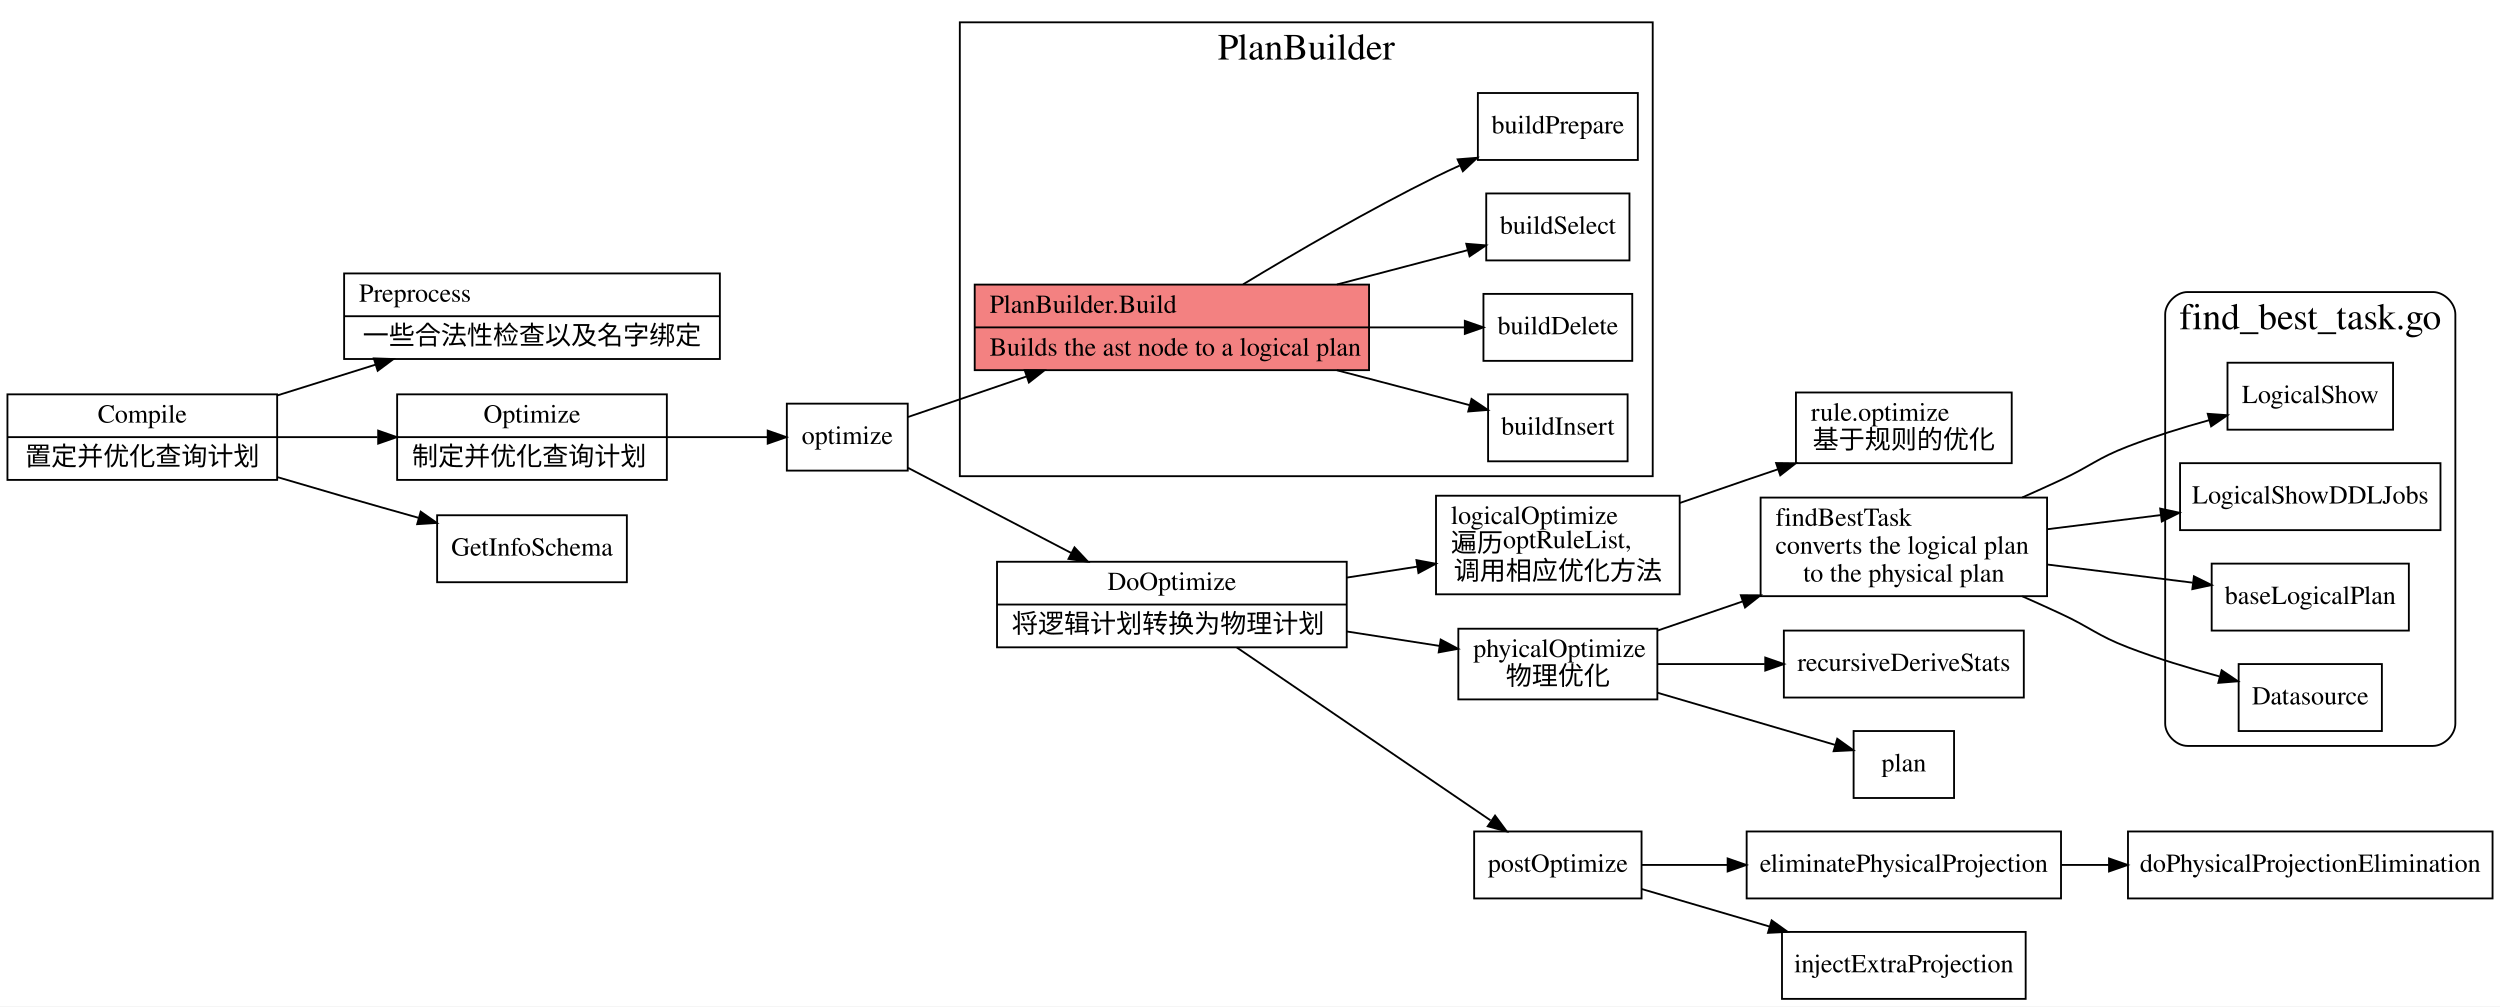
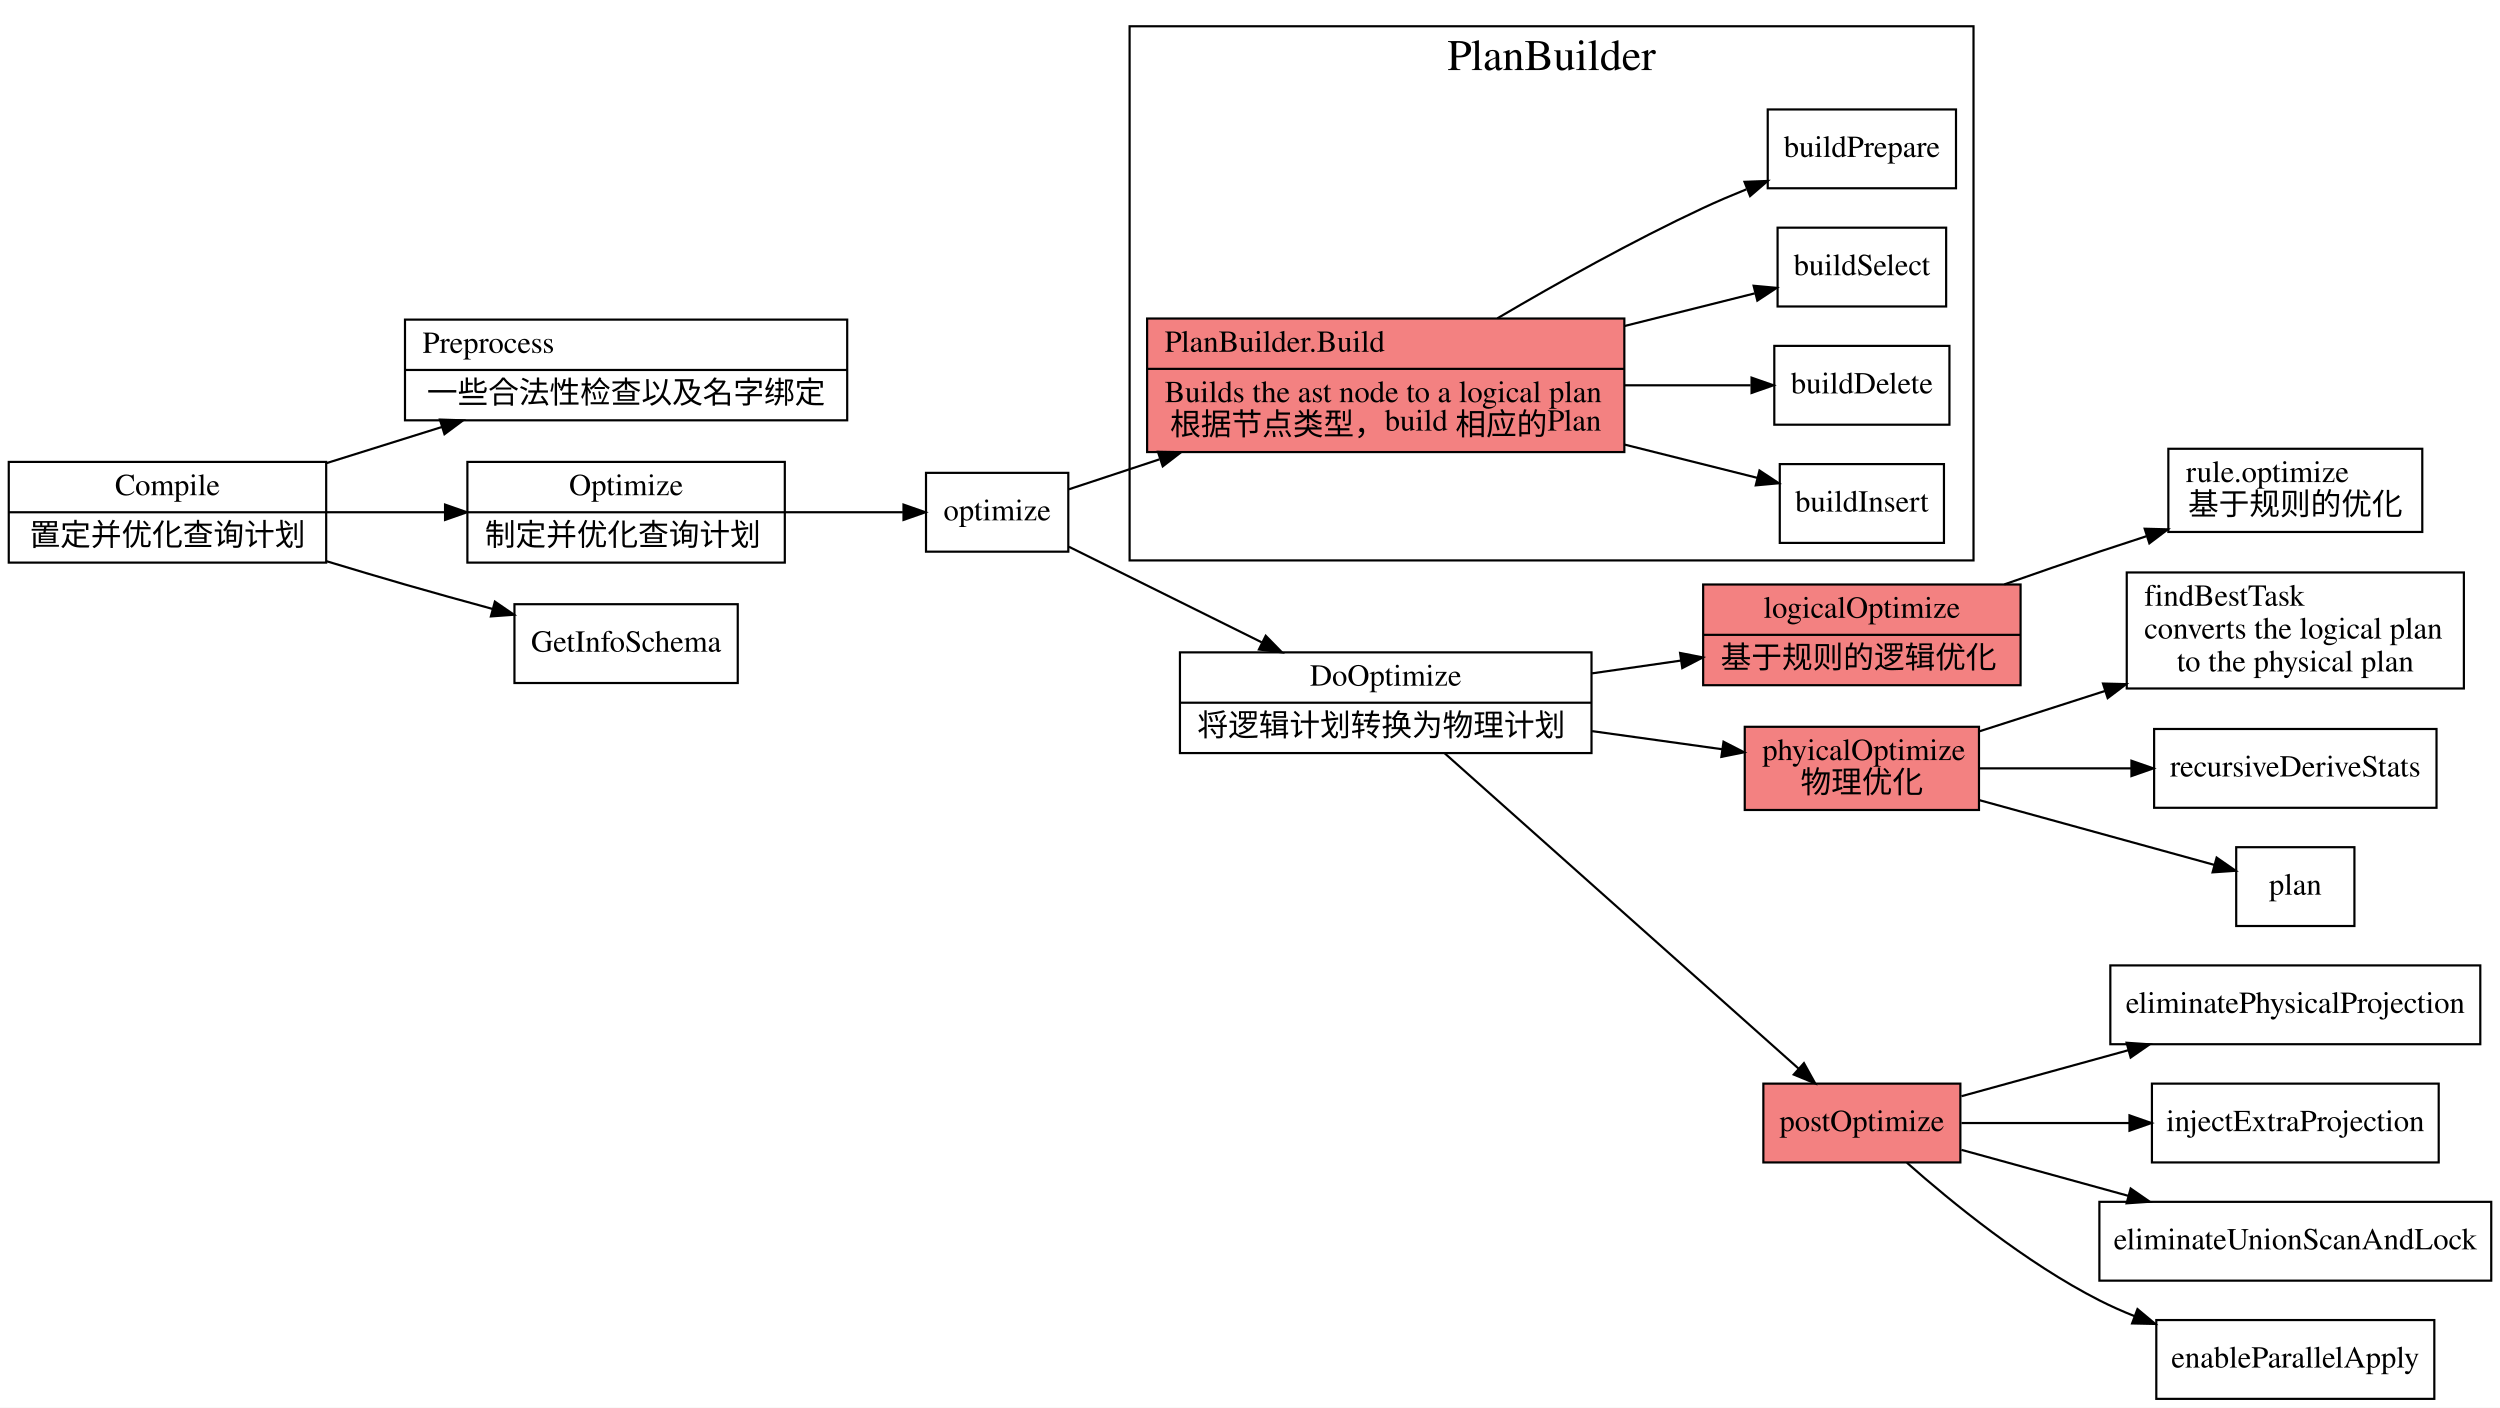
- <svg xmlns="http://www.w3.org/2000/svg" width="1344pt" height="541pt" viewBox="0.00 0.00 1344.00 541.00">
-   <g id="graph0" class="graph" transform="scale(1 1) rotate(0) translate(4 537)">
-     <polygon fill="white" stroke="transparent" points="-4,4 -4,-537 1340,-537 1340,4 -4,4" />
+ <svg xmlns="http://www.w3.org/2000/svg" width="1142pt" height="643pt" viewBox="0.00 0.00 1142.00 643.00">
+   <g id="graph0" class="graph" transform="scale(1 1) rotate(0) translate(4 639)">
+     <polygon fill="white" stroke="transparent" points="-4,4 -4,-639 1138,-639 1138,4 -4,4" />
    <g id="clust3" class="cluster">
-       <polygon fill="none" stroke="black" points="512,-281 512,-525 884.5,-525 884.5,-281 512,-281" />
-       <text text-anchor="middle" x="698.25" y="-505" font-family="Times,serif" font-size="20.00">PlanBuilder</text>
-     </g>
-     <g id="clust8" class="cluster">
-       <path fill="none" stroke="black" d="M1172,-136C1172,-136 1304,-136 1304,-136 1310,-136 1316,-142 1316,-148 1316,-148 1316,-368 1316,-368 1316,-374 1310,-380 1304,-380 1304,-380 1172,-380 1172,-380 1166,-380 1160,-374 1160,-368 1160,-368 1160,-148 1160,-148 1160,-142 1166,-136 1172,-136" />
-       <text text-anchor="middle" x="1238" y="-360" font-family="Times,serif" font-size="20.00">find_best_task.go</text>
+       <polygon fill="none" stroke="black" points="512,-383 512,-627 897.5,-627 897.5,-383 512,-383" />
+       <text text-anchor="middle" x="704.75" y="-607" font-family="Times,serif" font-size="20.00">PlanBuilder</text>
    </g>
    <g id="node1" class="node">
-       <polygon fill="none" stroke="black" points="0,-279 0,-325 145,-325 145,-279 0,-279" />
-       <text text-anchor="middle" x="72.5" y="-309.8" font-family="Times,serif" font-size="14.00">Compile</text>
-       <polyline fill="none" stroke="black" points="0,-302 145,-302 " />
-       <text text-anchor="middle" x="72.5" y="-286.8" font-family="Times,serif" font-size="14.00">置定并优化查询计划</text>
+       <polygon fill="none" stroke="black" points="0,-382 0,-428 145,-428 145,-382 0,-382" />
+       <text text-anchor="middle" x="72.5" y="-412.8" font-family="Times,serif" font-size="14.00">Compile</text>
+       <polyline fill="none" stroke="black" points="0,-405 145,-405 " />
+       <text text-anchor="middle" x="72.5" y="-389.8" font-family="Times,serif" font-size="14.00">置定并优化查询计划</text>
    </g>
    <g id="node2" class="node">
-       <polygon fill="none" stroke="black" points="181,-344 181,-390 383,-390 383,-344 181,-344" />
-       <text text-anchor="start" x="189" y="-374.8" font-family="Times,serif" font-size="14.00">Preprocess</text>
-       <polyline fill="none" stroke="black" points="181,-367 383,-367 " />
-       <text text-anchor="middle" x="282" y="-351.8" font-family="Times,serif" font-size="14.00">一些合法性检查以及名字绑定</text>
+       <polygon fill="none" stroke="black" points="181,-447 181,-493 383,-493 383,-447 181,-447" />
+       <text text-anchor="start" x="189" y="-477.8" font-family="Times,serif" font-size="14.00">Preprocess</text>
+       <polyline fill="none" stroke="black" points="181,-470 383,-470 " />
+       <text text-anchor="middle" x="282" y="-454.8" font-family="Times,serif" font-size="14.00">一些合法性检查以及名字绑定</text>
    </g>
    <g id="edge1" class="edge">
-       <path fill="none" stroke="black" d="M145.2,-324.46C162.2,-329.79 180.47,-335.51 197.93,-340.98" />
-       <polygon fill="black" stroke="black" points="196.95,-344.34 207.54,-343.99 199.04,-337.66 196.95,-344.34" />
+       <path fill="none" stroke="black" d="M145.2,-427.46C162.2,-432.79 180.47,-438.51 197.93,-443.98" />
+       <polygon fill="black" stroke="black" points="196.95,-447.34 207.54,-446.99 199.04,-440.66 196.95,-447.34" />
    </g>
    <g id="node3" class="node">
-       <polygon fill="none" stroke="black" points="209.5,-279 209.5,-325 354.5,-325 354.5,-279 209.5,-279" />
-       <text text-anchor="middle" x="282" y="-309.8" font-family="Times,serif" font-size="14.00">Optimize</text>
-       <polyline fill="none" stroke="black" points="209.5,-302 354.5,-302 " />
-       <text text-anchor="start" x="217.5" y="-286.8" font-family="Times,serif" font-size="14.00">制定并优化查询计划</text>
+       <polygon fill="none" stroke="black" points="209.5,-382 209.5,-428 354.5,-428 354.5,-382 209.5,-382" />
+       <text text-anchor="middle" x="282" y="-412.8" font-family="Times,serif" font-size="14.00">Optimize</text>
+       <polyline fill="none" stroke="black" points="209.5,-405 354.5,-405 " />
+       <text text-anchor="start" x="217.5" y="-389.8" font-family="Times,serif" font-size="14.00">制定并优化查询计划</text>
    </g>
    <g id="edge2" class="edge">
-       <path fill="none" stroke="black" d="M145.2,-302C162.53,-302 181.19,-302 198.96,-302" />
-       <polygon fill="black" stroke="black" points="199.3,-305.5 209.3,-302 199.3,-298.5 199.3,-305.5" />
+       <path fill="none" stroke="black" d="M145.2,-405C162.53,-405 181.19,-405 198.96,-405" />
+       <polygon fill="black" stroke="black" points="199.3,-408.5 209.3,-405 199.3,-401.5 199.3,-408.5" />
    </g>
    <g id="node4" class="node">
-       <polygon fill="none" stroke="black" points="333,-260 231,-260 231,-224 333,-224 333,-260" />
-       <text text-anchor="middle" x="282" y="-238.3" font-family="Times,serif" font-size="14.00">GetInfoSchema</text>
+       <polygon fill="none" stroke="black" points="333,-363 231,-363 231,-327 333,-327 333,-363" />
+       <text text-anchor="middle" x="282" y="-341.3" font-family="Times,serif" font-size="14.00">GetInfoSchema</text>
    </g>
    <g id="edge3" class="edge">
-       <path fill="none" stroke="black" d="M145.15,-280.49C157.12,-276.95 169.4,-273.35 181,-270 193.91,-266.27 207.77,-262.34 220.94,-258.64" />
-       <polygon fill="black" stroke="black" points="222.17,-261.94 230.85,-255.87 220.28,-255.2 222.17,-261.94" />
+       <path fill="none" stroke="black" d="M145.1,-382.65C157.07,-379.02 169.37,-375.35 181,-372 193.87,-368.29 207.72,-364.45 220.89,-360.87" />
+       <polygon fill="black" stroke="black" points="222.06,-364.18 230.8,-358.19 220.24,-357.42 222.06,-364.18" />
    </g>
    <g id="node6" class="node">
-       <polygon fill="none" stroke="black" points="484,-320 419,-320 419,-284 484,-284 484,-320" />
-       <text text-anchor="middle" x="451.5" y="-298.3" font-family="Times,serif" font-size="14.00">optimize</text>
+       <polygon fill="none" stroke="black" points="484,-423 419,-423 419,-387 484,-387 484,-423" />
+       <text text-anchor="middle" x="451.5" y="-401.3" font-family="Times,serif" font-size="14.00">optimize</text>
    </g>
    <g id="edge4" class="edge">
-       <path fill="none" stroke="black" d="M354.52,-302C372.9,-302 392.09,-302 408.43,-302" />
-       <polygon fill="black" stroke="black" points="408.72,-305.5 418.72,-302 408.72,-298.5 408.72,-305.5" />
+       <path fill="none" stroke="black" d="M354.52,-405C372.9,-405 392.09,-405 408.43,-405" />
+       <polygon fill="black" stroke="black" points="408.72,-408.5 418.72,-405 408.72,-401.5 408.72,-408.5" />
    </g>
    <g id="node5" class="node">
-       <polygon fill="none" stroke="black" points="532,-189 532,-235 720,-235 720,-189 532,-189" />
-       <text text-anchor="middle" x="626" y="-219.8" font-family="Times,serif" font-size="14.00">DoOptimize</text>
-       <polyline fill="none" stroke="black" points="532,-212 720,-212 " />
-       <text text-anchor="start" x="540" y="-196.8" font-family="Times,serif" font-size="14.00">将逻辑计划转换为物理计划</text>
+       <polygon fill="none" stroke="black" points="535,-295 535,-341 723,-341 723,-295 535,-295" />
+       <text text-anchor="middle" x="629" y="-325.8" font-family="Times,serif" font-size="14.00">DoOptimize</text>
+       <polyline fill="none" stroke="black" points="535,-318 723,-318 " />
+       <text text-anchor="start" x="543" y="-302.8" font-family="Times,serif" font-size="14.00">将逻辑计划转换为物理计划</text>
    </g>
    <g id="node12" class="node">
-       <polygon fill="none" stroke="black" points="899,-270.5 768,-270.5 768,-217.5 899,-217.5 899,-270.5" />
-       <text text-anchor="start" x="776" y="-255.3" font-family="Times,serif" font-size="14.00">logicalOptimize</text>
-       <text text-anchor="start" x="776" y="-240.3" font-family="Times,serif" font-size="14.00">遍历optRuleList, </text>
-       <text text-anchor="middle" x="833.5" y="-225.3" font-family="Times,serif" font-size="14.00">调用相应优化方法</text>
+       <polygon fill="#f38181" stroke="black" points="774,-326 774,-372 919,-372 919,-326 774,-326" />
+       <text text-anchor="middle" x="846.5" y="-356.8" font-family="Times,serif" font-size="14.00">logicalOptimize</text>
+       <polyline fill="none" stroke="black" points="774,-349 919,-349 " />
+       <text text-anchor="start" x="782" y="-333.8" font-family="Times,serif" font-size="14.00">基于规则的逻辑优化</text>
    </g>
    <g id="edge11" class="edge">
-       <path fill="none" stroke="black" d="M720.13,-226.5C732.74,-228.47 745.55,-230.46 757.78,-232.36" />
-       <polygon fill="black" stroke="black" points="757.48,-235.86 767.9,-233.94 758.56,-228.94 757.48,-235.86" />
+       <path fill="none" stroke="black" d="M723.27,-331.42C736.77,-333.36 750.59,-335.35 763.84,-337.25" />
+       <polygon fill="black" stroke="black" points="763.46,-340.73 773.86,-338.69 764.46,-333.81 763.46,-340.73" />
    </g>
    <g id="node13" class="node">
-       <polygon fill="none" stroke="black" points="887,-199 780,-199 780,-161 887,-161 887,-199" />
-       <text text-anchor="start" x="788" y="-183.8" font-family="Times,serif" font-size="14.00">phyicalOptimize</text>
-       <text text-anchor="middle" x="833.5" y="-168.8" font-family="Times,serif" font-size="14.00">物理优化</text>
+       <polygon fill="#f38181" stroke="black" points="793,-269 793,-307 900,-307 900,-269 793,-269" />
+       <text text-anchor="start" x="801" y="-291.8" font-family="Times,serif" font-size="14.00">phyicalOptimize</text>
+       <text text-anchor="middle" x="846.5" y="-276.8" font-family="Times,serif" font-size="14.00"> 物理优化</text>
    </g>
    <g id="edge12" class="edge">
-       <path fill="none" stroke="black" d="M720.13,-197.5C736.94,-194.88 754.1,-192.21 769.79,-189.77" />
-       <polygon fill="black" stroke="black" points="770.52,-193.19 779.86,-188.2 769.44,-186.28 770.52,-193.19" />
+       <path fill="none" stroke="black" d="M723.27,-305.02C743.33,-302.22 764.07,-299.34 782.64,-296.75" />
+       <polygon fill="black" stroke="black" points="783.3,-300.19 792.72,-295.35 782.33,-293.26 783.3,-300.19" />
    </g>
    <g id="node14" class="node">
-       <polygon fill="none" stroke="black" points="878.5,-90 788.5,-90 788.5,-54 878.5,-54 878.5,-90" />
-       <text text-anchor="middle" x="833.5" y="-68.3" font-family="Times,serif" font-size="14.00">postOptimize</text>
+       <polygon fill="#f38181" stroke="black" points="801.5,-108 801.5,-144 891.5,-144 891.5,-108 801.5,-108" />
+       <text text-anchor="middle" x="846.5" y="-122.3" font-family="Times,serif" font-size="14.00">postOptimize</text>
    </g>
    <g id="edge13" class="edge">
-       <path fill="none" stroke="black" d="M660.93,-188.88C698.61,-163.21 759.14,-121.98 797.31,-95.97" />
-       <polygon fill="black" stroke="black" points="799.74,-98.55 806.04,-90.03 795.8,-92.76 799.74,-98.55" />
+       <path fill="none" stroke="black" d="M655.99,-294.84C696.8,-258.48 775.55,-188.32 817.54,-150.91" />
+       <polygon fill="black" stroke="black" points="820.04,-153.37 825.18,-144.1 815.39,-148.14 820.04,-153.37" />
    </g>
    <g id="edge5" class="edge">
-       <path fill="none" stroke="black" d="M484.14,-285.49C508.63,-272.72 543.09,-254.74 571.8,-239.76" />
-       <polygon fill="black" stroke="black" points="573.65,-242.74 580.9,-235.01 570.41,-236.53 573.65,-242.74" />
+       <path fill="none" stroke="black" d="M484.28,-389.24C508.79,-377.09 543.3,-359.99 572.36,-345.58" />
+       <polygon fill="black" stroke="black" points="574.18,-348.59 581.59,-341.01 571.07,-342.31 574.18,-348.59" />
    </g>
    <g id="node7" class="node">
-       <polygon fill="#f38181" stroke="black" points="520,-338 520,-384 732,-384 732,-338 520,-338" />
-       <text text-anchor="start" x="528" y="-368.8" font-family="Times,serif" font-size="14.00">PlanBuilder.Build</text>
-       <polyline fill="none" stroke="black" points="520,-361 732,-361 " />
-       <text text-anchor="start" x="528" y="-345.8" font-family="Times,serif" font-size="14.00">Builds the ast node to a logical plan</text>
+       <polygon fill="#f38181" stroke="black" points="520,-432.5 520,-493.5 738,-493.5 738,-432.5 520,-432.5" />
+       <text text-anchor="start" x="528" y="-478.3" font-family="Times,serif" font-size="14.00">PlanBuilder.Build</text>
+       <polyline fill="none" stroke="black" points="520,-470.5 738,-470.5 " />
+       <text text-anchor="start" x="528" y="-455.3" font-family="Times,serif" font-size="14.00">Builds the ast node to a logical plan</text>
+       <text text-anchor="middle" x="629" y="-440.3" font-family="Times,serif" font-size="14.00"> 根据节点类型，build 相应的Plan</text>
    </g>
    <g id="edge6" class="edge">
-       <path fill="none" stroke="black" d="M484.14,-312.82C502.1,-318.96 525.42,-326.94 547.9,-334.63" />
-       <polygon fill="black" stroke="black" points="546.87,-337.98 557.47,-337.9 549.14,-331.35 546.87,-337.98" />
+       <path fill="none" stroke="black" d="M484.28,-415.5C496.27,-419.47 510.66,-424.22 525.63,-429.17" />
+       <polygon fill="black" stroke="black" points="524.94,-432.63 535.53,-432.44 527.14,-425.98 524.94,-432.63" />
    </g>
    <g id="node8" class="node">
-       <polygon fill="none" stroke="black" points="871,-325 796,-325 796,-289 871,-289 871,-325" />
-       <text text-anchor="middle" x="833.5" y="-303.3" font-family="Times,serif" font-size="14.00">buildInsert</text>
+       <polygon fill="none" stroke="black" points="884,-427 809,-427 809,-391 884,-391 884,-427" />
+       <text text-anchor="middle" x="846.5" y="-405.3" font-family="Times,serif" font-size="14.00">buildInsert</text>
    </g>
    <g id="edge7" class="edge">
-       <path fill="none" stroke="black" d="M714.75,-337.94C739.22,-331.51 764.84,-324.78 785.92,-319.24" />
-       <polygon fill="black" stroke="black" points="787.09,-322.55 795.88,-316.62 785.32,-315.78 787.09,-322.55" />
+       <path fill="none" stroke="black" d="M738.07,-435.92C759.41,-430.57 780.74,-425.23 798.7,-420.73" />
+       <polygon fill="black" stroke="black" points="799.73,-424.08 808.58,-418.25 798.03,-417.29 799.73,-424.08" />
    </g>
    <g id="node9" class="node">
-       <polygon fill="none" stroke="black" points="873.5,-379 793.5,-379 793.5,-343 873.5,-343 873.5,-379" />
-       <text text-anchor="middle" x="833.5" y="-357.3" font-family="Times,serif" font-size="14.00">buildDelete</text>
+       <polygon fill="none" stroke="black" points="886.5,-481 806.5,-481 806.5,-445 886.5,-445 886.5,-481" />
+       <text text-anchor="middle" x="846.5" y="-459.3" font-family="Times,serif" font-size="14.00">buildDelete</text>
    </g>
    <g id="edge8" class="edge">
-       <path fill="none" stroke="black" d="M732.16,-361C749.97,-361 767.69,-361 783.16,-361" />
-       <polygon fill="black" stroke="black" points="783.49,-364.5 793.49,-361 783.49,-357.5 783.49,-364.5" />
+       <path fill="none" stroke="black" d="M738.07,-463C758.24,-463 778.4,-463 795.72,-463" />
+       <polygon fill="black" stroke="black" points="796.11,-466.5 806.11,-463 796.11,-459.5 796.11,-466.5" />
    </g>
    <g id="node10" class="node">
-       <polygon fill="none" stroke="black" points="872,-433 795,-433 795,-397 872,-397 872,-433" />
-       <text text-anchor="middle" x="833.5" y="-411.3" font-family="Times,serif" font-size="14.00">buildSelect</text>
+       <polygon fill="none" stroke="black" points="885,-535 808,-535 808,-499 885,-499 885,-535" />
+       <text text-anchor="middle" x="846.5" y="-513.3" font-family="Times,serif" font-size="14.00">buildSelect</text>
    </g>
    <g id="edge9" class="edge">
-       <path fill="none" stroke="black" d="M714.75,-384.06C738.84,-390.39 764.06,-397.02 784.95,-402.5" />
-       <polygon fill="black" stroke="black" points="784.27,-405.95 794.83,-405.1 786.05,-399.18 784.27,-405.95" />
+       <path fill="none" stroke="black" d="M738.07,-490.08C758.96,-495.31 779.84,-500.55 797.56,-504.99" />
+       <polygon fill="black" stroke="black" points="797.05,-508.47 807.6,-507.5 798.75,-501.68 797.05,-508.47" />
    </g>
    <g id="node11" class="node">
-       <polygon fill="none" stroke="black" points="876.5,-487 790.5,-487 790.5,-451 876.5,-451 876.5,-487" />
-       <text text-anchor="middle" x="833.5" y="-465.3" font-family="Times,serif" font-size="14.00">buildPrepare</text>
+       <polygon fill="none" stroke="black" points="889.5,-589 803.5,-589 803.5,-553 889.5,-553 889.5,-589" />
+       <text text-anchor="middle" x="846.5" y="-567.3" font-family="Times,serif" font-size="14.00">buildPrepare</text>
    </g>
    <g id="edge10" class="edge">
-       <path fill="none" stroke="black" d="M664.3,-384.14C692.33,-401.1 731.93,-424.18 768,-442 772.09,-444.02 776.37,-446.03 780.69,-447.99" />
-       <polygon fill="black" stroke="black" points="779.61,-451.34 790.18,-452.18 782.44,-444.93 779.61,-451.34" />
+       <path fill="none" stroke="black" d="M680,-493.59C707.26,-509.64 741.9,-529.02 774,-544 780.3,-546.94 787.02,-549.81 793.72,-552.51" />
+       <polygon fill="black" stroke="black" points="792.88,-555.94 803.47,-556.34 795.44,-549.43 792.88,-555.94" />
    </g>
    <g id="node15" class="node">
-       <polygon fill="none" stroke="black" points="1077.5,-326 961.5,-326 961.5,-288 1077.5,-288 1077.5,-326" />
-       <text text-anchor="start" x="969.5" y="-310.8" font-family="Times,serif" font-size="14.00">rule.optimize</text>
-       <text text-anchor="middle" x="1019.5" y="-295.8" font-family="Times,serif" font-size="14.00">基于规则的优化</text>
+       <polygon fill="none" stroke="black" points="1102.5,-434 986.5,-434 986.5,-396 1102.5,-396 1102.5,-434" />
+       <text text-anchor="start" x="994.5" y="-418.8" font-family="Times,serif" font-size="14.00">rule.optimize</text>
+       <text text-anchor="middle" x="1044.5" y="-403.8" font-family="Times,serif" font-size="14.00">基于规则的优化</text>
    </g>
    <g id="edge14" class="edge">
-       <path fill="none" stroke="black" d="M899.07,-266.61C911.01,-270.76 923.37,-275.03 935,-279 940.47,-280.87 946.14,-282.8 951.84,-284.72" />
-       <polygon fill="black" stroke="black" points="950.83,-288.08 961.43,-287.96 953.07,-281.45 950.83,-288.08" />
+       <path fill="none" stroke="black" d="M911.61,-372.06C925.87,-377.07 940.92,-382.29 955,-387 961.93,-389.32 969.19,-391.7 976.44,-394.04" />
+       <polygon fill="black" stroke="black" points="975.69,-397.48 986.28,-397.2 977.83,-390.81 975.69,-397.48" />
    </g>
    <g id="node16" class="node">
-       <polygon fill="none" stroke="black" points="1096.5,-269.5 942.5,-269.5 942.5,-216.5 1096.5,-216.5 1096.5,-269.5" />
-       <text text-anchor="start" x="950.5" y="-254.3" font-family="Times,serif" font-size="14.00">findBestTask</text>
-       <text text-anchor="start" x="950.5" y="-239.3" font-family="Times,serif" font-size="14.00">converts the logical plan </text>
-       <text text-anchor="middle" x="1019.5" y="-224.3" font-family="Times,serif" font-size="14.00">to the physical plan</text>
+       <polygon fill="none" stroke="black" points="1121.5,-377.5 967.5,-377.5 967.5,-324.5 1121.5,-324.5 1121.5,-377.5" />
+       <text text-anchor="start" x="975.5" y="-362.3" font-family="Times,serif" font-size="14.00">findBestTask</text>
+       <text text-anchor="start" x="975.5" y="-347.3" font-family="Times,serif" font-size="14.00">converts the logical plan </text>
+       <text text-anchor="middle" x="1044.5" y="-332.3" font-family="Times,serif" font-size="14.00">to the physical plan</text>
    </g>
    <g id="edge15" class="edge">
-       <path fill="none" stroke="black" d="M887.23,-198.05C901.47,-202.93 917.27,-208.34 932.82,-213.66" />
-       <polygon fill="black" stroke="black" points="931.86,-217.03 942.45,-216.96 934.13,-210.41 931.86,-217.03" />
+       <path fill="none" stroke="black" d="M900.02,-304.88C917.76,-310.58 938.05,-317.1 957.68,-323.41" />
+       <polygon fill="black" stroke="black" points="956.65,-326.76 967.24,-326.49 958.79,-320.1 956.65,-326.76" />
    </g>
    <g id="node17" class="node">
-       <polygon fill="none" stroke="black" points="1084,-198 955,-198 955,-162 1084,-162 1084,-198" />
-       <text text-anchor="middle" x="1019.5" y="-176.3" font-family="Times,serif" font-size="14.00">recursiveDeriveStats</text>
+       <polygon fill="none" stroke="black" points="1109,-306 980,-306 980,-270 1109,-270 1109,-306" />
+       <text text-anchor="middle" x="1044.5" y="-284.3" font-family="Times,serif" font-size="14.00">recursiveDeriveStats</text>
    </g>
    <g id="edge16" class="edge">
-       <path fill="none" stroke="black" d="M887.23,-180C905.14,-180 925.5,-180 944.75,-180" />
-       <polygon fill="black" stroke="black" points="945,-183.5 955,-180 945,-176.5 945,-183.5" />
+       <path fill="none" stroke="black" d="M900.02,-288C921.36,-288 946.39,-288 969.52,-288" />
+       <polygon fill="black" stroke="black" points="969.64,-291.5 979.64,-288 969.64,-284.5 969.64,-291.5" />
    </g>
    <g id="node18" class="node">
-       <polygon fill="none" stroke="black" points="1046.5,-144 992.5,-144 992.5,-108 1046.5,-108 1046.5,-144" />
-       <text text-anchor="middle" x="1019.5" y="-122.3" font-family="Times,serif" font-size="14.00">plan</text>
+       <polygon fill="none" stroke="black" points="1071.5,-252 1017.5,-252 1017.5,-216 1071.5,-216 1071.5,-252" />
+       <text text-anchor="middle" x="1044.5" y="-230.3" font-family="Times,serif" font-size="14.00">plan</text>
    </g>
    <g id="edge17" class="edge">
-       <path fill="none" stroke="black" d="M887.23,-164.53C917.74,-155.57 955.34,-144.54 982.47,-136.57" />
-       <polygon fill="black" stroke="black" points="983.71,-139.86 992.32,-133.68 981.74,-133.14 983.71,-139.86" />
+       <path fill="none" stroke="black" d="M900.02,-273.53C934.05,-264.15 977.48,-252.19 1007.6,-243.89" />
+       <polygon fill="black" stroke="black" points="1008.56,-247.26 1017.27,-241.23 1006.7,-240.51 1008.56,-247.26" />
    </g>
    <g id="node19" class="node">
-       <polygon fill="none" stroke="black" points="1104,-90 935,-90 935,-54 1104,-54 1104,-90" />
-       <text text-anchor="middle" x="1019.5" y="-68.3" font-family="Times,serif" font-size="14.00">eliminatePhysicalProjection</text>
+       <polygon fill="none" stroke="black" points="1129,-198 960,-198 960,-162 1129,-162 1129,-198" />
+       <text text-anchor="middle" x="1044.5" y="-176.3" font-family="Times,serif" font-size="14.00">eliminatePhysicalProjection</text>
    </g>
    <g id="edge18" class="edge">
-       <path fill="none" stroke="black" d="M878.57,-72C892.57,-72 908.62,-72 924.75,-72" />
-       <polygon fill="black" stroke="black" points="924.78,-75.5 934.78,-72 924.78,-68.5 924.78,-75.5" />
+       <path fill="none" stroke="black" d="M891.98,-138.25C914.51,-144.46 942.49,-152.17 968.25,-159.27" />
+       <polygon fill="black" stroke="black" points="967.43,-162.67 978,-161.95 969.29,-155.92 967.43,-162.67" />
    </g>
    <g id="node20" class="node">
-       <polygon fill="none" stroke="black" points="1085,-36 954,-36 954,0 1085,0 1085,-36" />
-       <text text-anchor="middle" x="1019.5" y="-14.3" font-family="Times,serif" font-size="14.00">injectExtraProjection</text>
+       <polygon fill="none" stroke="black" points="1110,-144 979,-144 979,-108 1110,-108 1110,-144" />
+       <text text-anchor="middle" x="1044.5" y="-122.3" font-family="Times,serif" font-size="14.00">injectExtraProjection</text>
    </g>
    <g id="edge19" class="edge">
-       <path fill="none" stroke="black" d="M878.57,-59.07C899.13,-53.03 924.12,-45.7 947.26,-38.91" />
-       <polygon fill="black" stroke="black" points="948.44,-42.21 957.05,-36.03 946.47,-35.49 948.44,-42.21" />
+       <path fill="none" stroke="black" d="M891.98,-126C914.61,-126 942.74,-126 968.59,-126" />
+       <polygon fill="black" stroke="black" points="968.75,-129.5 978.75,-126 968.75,-122.5 968.75,-129.5" />
+     </g>
+     <g id="node21" class="node">
+       <polygon fill="none" stroke="black" points="1134,-90 955,-90 955,-54 1134,-54 1134,-90" />
+       <text text-anchor="middle" x="1044.5" y="-68.3" font-family="Times,serif" font-size="14.00">eliminateUnionScanAndLock</text>
+     </g>
+     <g id="edge20" class="edge">
+       <path fill="none" stroke="black" d="M891.98,-113.75C914.51,-107.54 942.49,-99.83 968.25,-92.73" />
+       <polygon fill="black" stroke="black" points="969.29,-96.08 978,-90.05 967.43,-89.33 969.29,-96.08" />
    </g>
    <g id="node22" class="node">
-       <polygon fill="none" stroke="black" points="1282.5,-342 1193.5,-342 1193.5,-306 1282.5,-306 1282.5,-342" />
-       <text text-anchor="middle" x="1238" y="-320.3" font-family="Times,serif" font-size="14.00">LogicalShow</text>
+       <polygon fill="none" stroke="black" points="1108,-36 981,-36 981,0 1108,0 1108,-36" />
+       <text text-anchor="middle" x="1044.5" y="-14.3" font-family="Times,serif" font-size="14.00">enableParallelApply</text>
    </g>
    <g id="edge21" class="edge">
-       <path fill="none" stroke="black" d="M1083.14,-269.55C1090.2,-272.68 1097.27,-275.87 1104,-279 1120.22,-286.54 1123.31,-290.57 1140,-297 1153.92,-302.36 1169.33,-307.14 1183.7,-311.14" />
-       <polygon fill="black" stroke="black" points="1182.88,-314.55 1193.45,-313.78 1184.71,-307.79 1182.88,-314.55" />
-     </g>
-     <g id="node23" class="node">
-       <polygon fill="none" stroke="black" points="1308,-288 1168,-288 1168,-252 1308,-252 1308,-288" />
-       <text text-anchor="middle" x="1238" y="-266.3" font-family="Times,serif" font-size="14.00">LogicalShowDDLJobs</text>
-     </g>
-     <g id="edge22" class="edge">
-       <path fill="none" stroke="black" d="M1096.53,-252.48C1116.33,-254.95 1137.72,-257.62 1157.69,-260.11" />
-       <polygon fill="black" stroke="black" points="1157.31,-263.59 1167.67,-261.35 1158.18,-256.64 1157.31,-263.59" />
-     </g>
-     <g id="node24" class="node">
-       <polygon fill="none" stroke="black" points="1291,-234 1185,-234 1185,-198 1291,-198 1291,-234" />
-       <text text-anchor="middle" x="1238" y="-212.3" font-family="Times,serif" font-size="14.00">baseLogicalPlan</text>
-     </g>
-     <g id="edge23" class="edge">
-       <path fill="none" stroke="black" d="M1096.53,-233.52C1122.11,-230.33 1150.34,-226.81 1174.74,-223.76" />
-       <polygon fill="black" stroke="black" points="1175.45,-227.2 1184.94,-222.49 1174.59,-220.26 1175.45,-227.2" />
-     </g>
-     <g id="node25" class="node">
-       <polygon fill="none" stroke="black" points="1276.5,-180 1199.5,-180 1199.5,-144 1276.5,-144 1276.5,-180" />
-       <text text-anchor="middle" x="1238" y="-158.3" font-family="Times,serif" font-size="14.00">Datasource</text>
-     </g>
-     <g id="edge24" class="edge">
-       <path fill="none" stroke="black" d="M1083.14,-216.45C1090.2,-213.32 1097.27,-210.13 1104,-207 1120.22,-199.46 1123.31,-195.43 1140,-189 1155.66,-182.97 1173.21,-177.67 1189.03,-173.39" />
-       <polygon fill="black" stroke="black" points="1190.36,-176.66 1199.14,-170.74 1188.58,-169.89 1190.36,-176.66" />
-     </g>
-     <g id="node21" class="node">
-       <polygon fill="none" stroke="black" points="1336,-90 1140,-90 1140,-54 1336,-54 1336,-90" />
-       <text text-anchor="middle" x="1238" y="-68.3" font-family="Times,serif" font-size="14.00">doPhysicalProjectionElimination</text>
-     </g>
-     <g id="edge20" class="edge">
-       <path fill="none" stroke="black" d="M1104.2,-72C1112.59,-72 1121.17,-72 1129.75,-72" />
-       <polygon fill="black" stroke="black" points="1129.81,-75.5 1139.81,-72 1129.81,-68.5 1129.81,-75.5" />
+       <path fill="none" stroke="black" d="M867.07,-107.87C887.6,-89.71 921.47,-62.07 955,-45 960.14,-42.39 965.57,-39.97 971.12,-37.76" />
+       <polygon fill="black" stroke="black" points="972.4,-41.01 980.53,-34.22 969.94,-34.46 972.4,-41.01" />
    </g>
  </g>
</svg>
